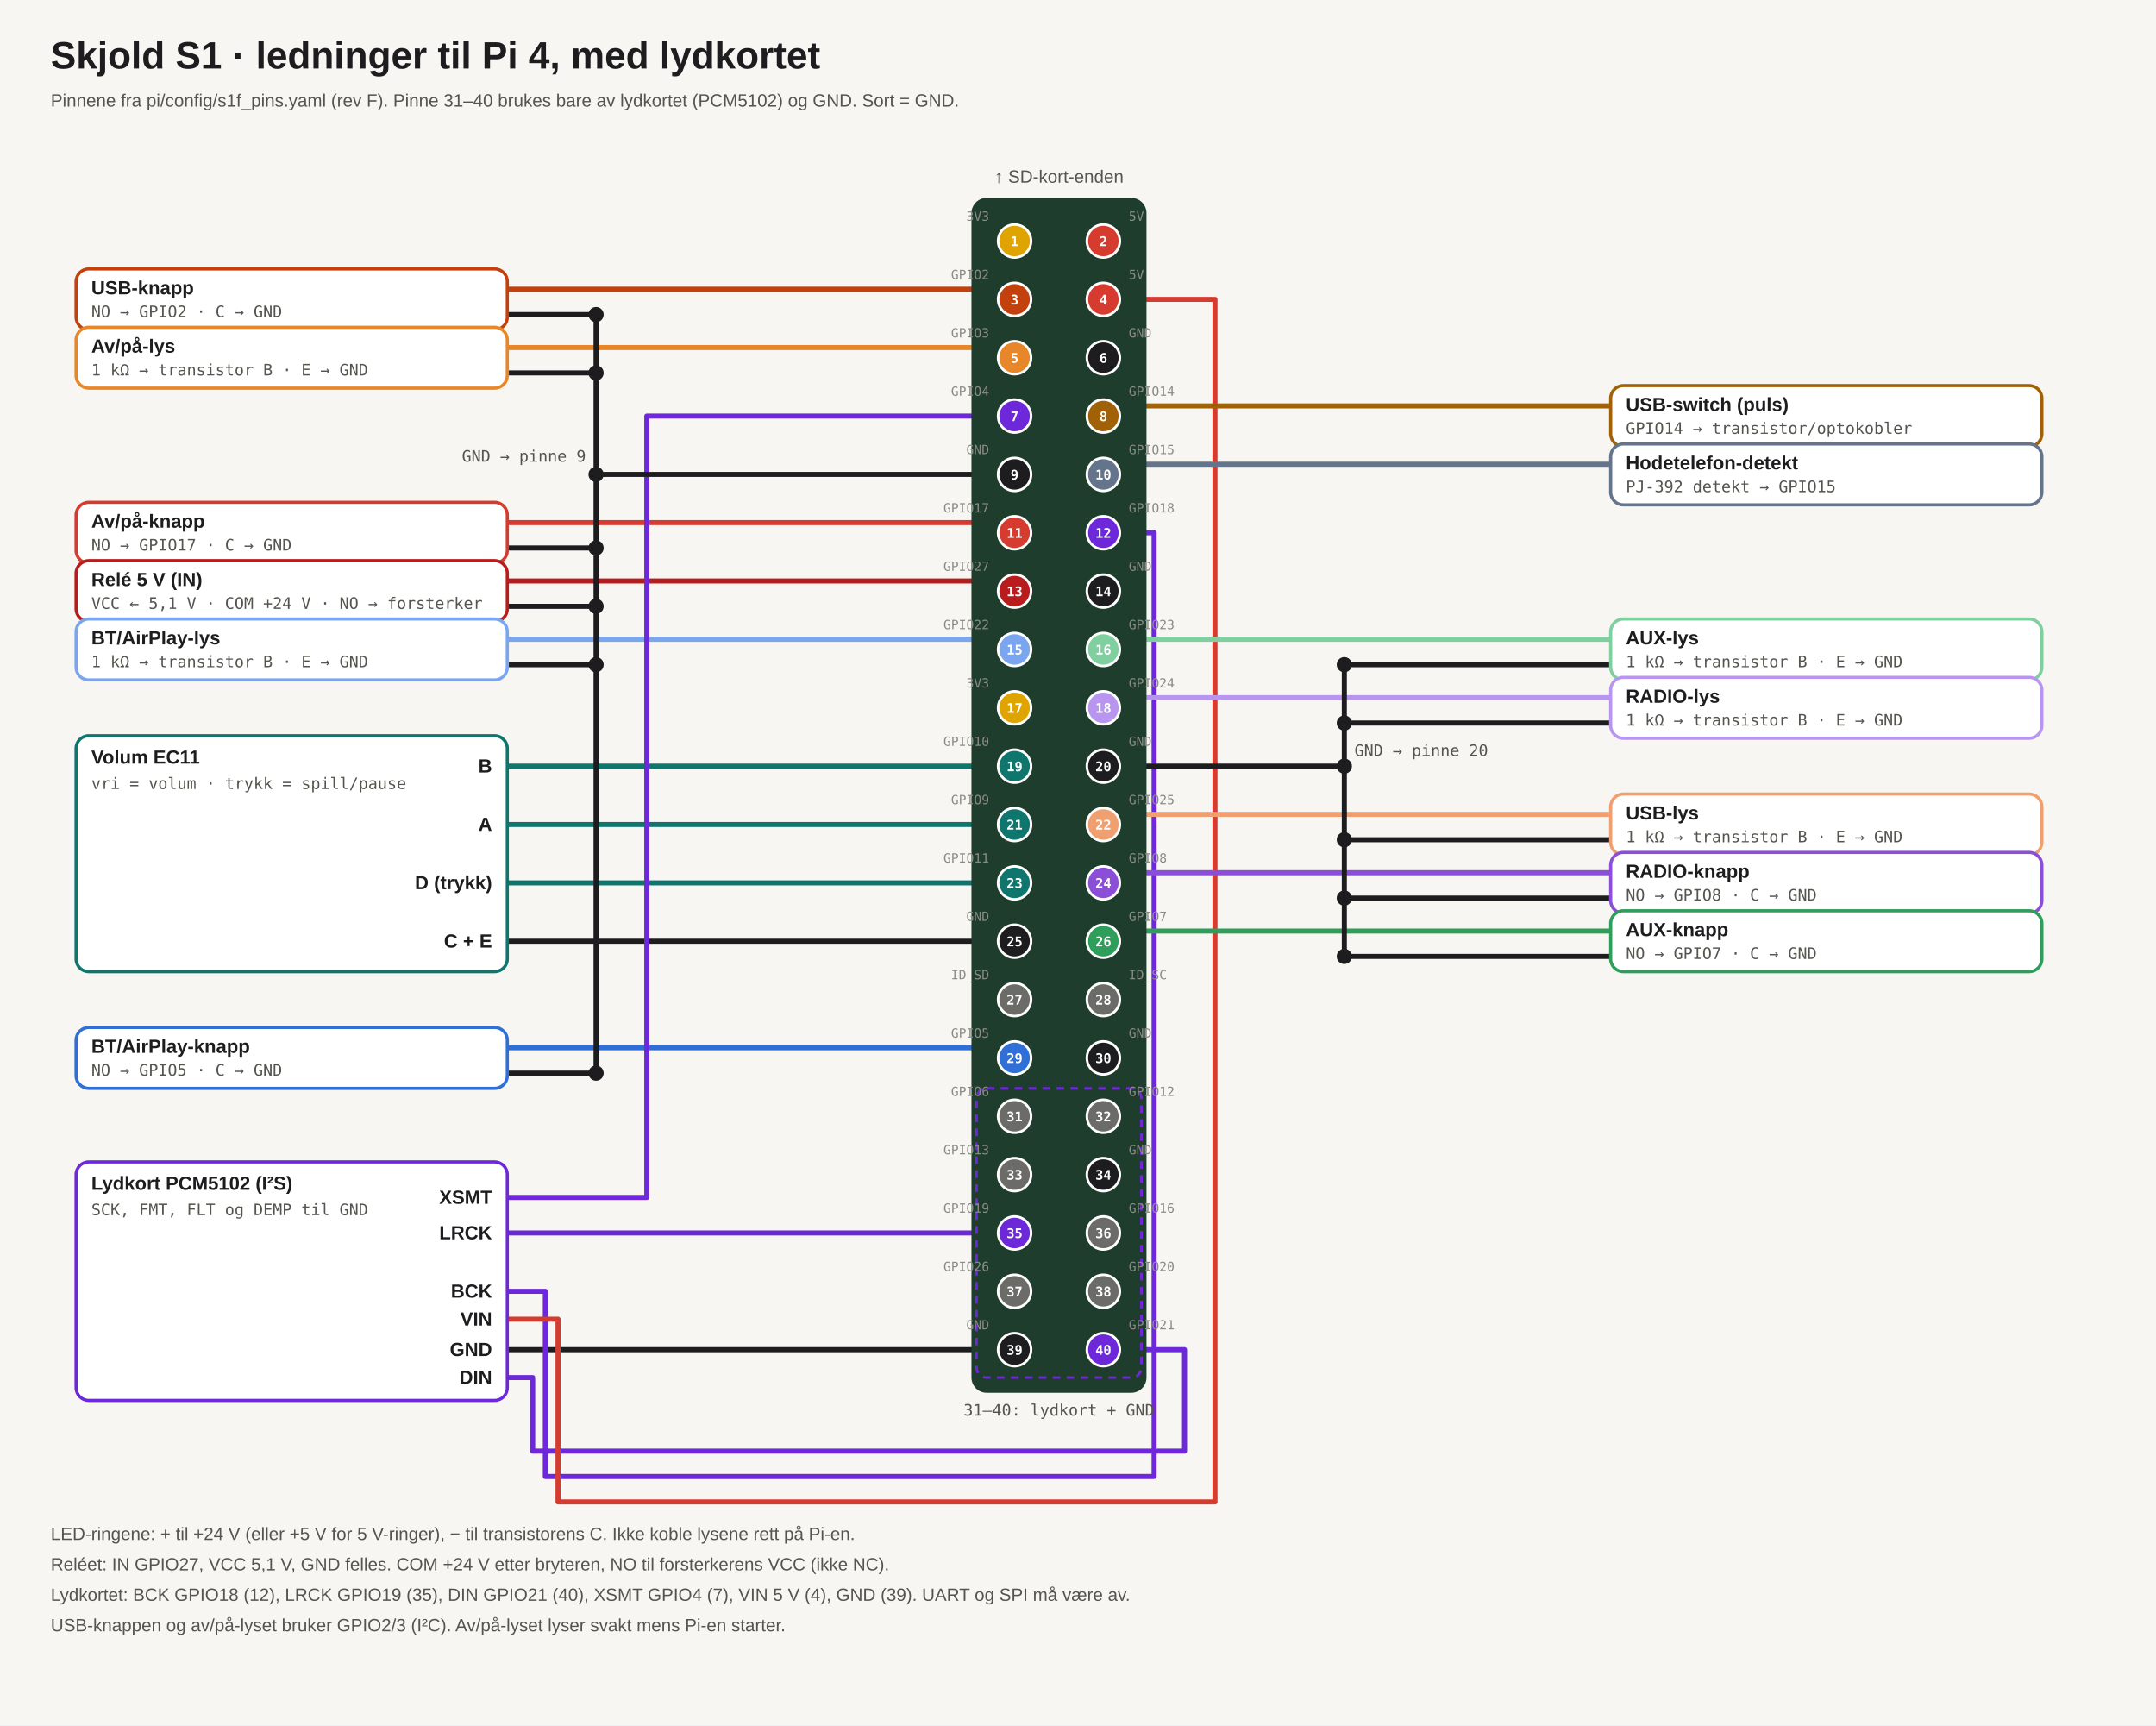
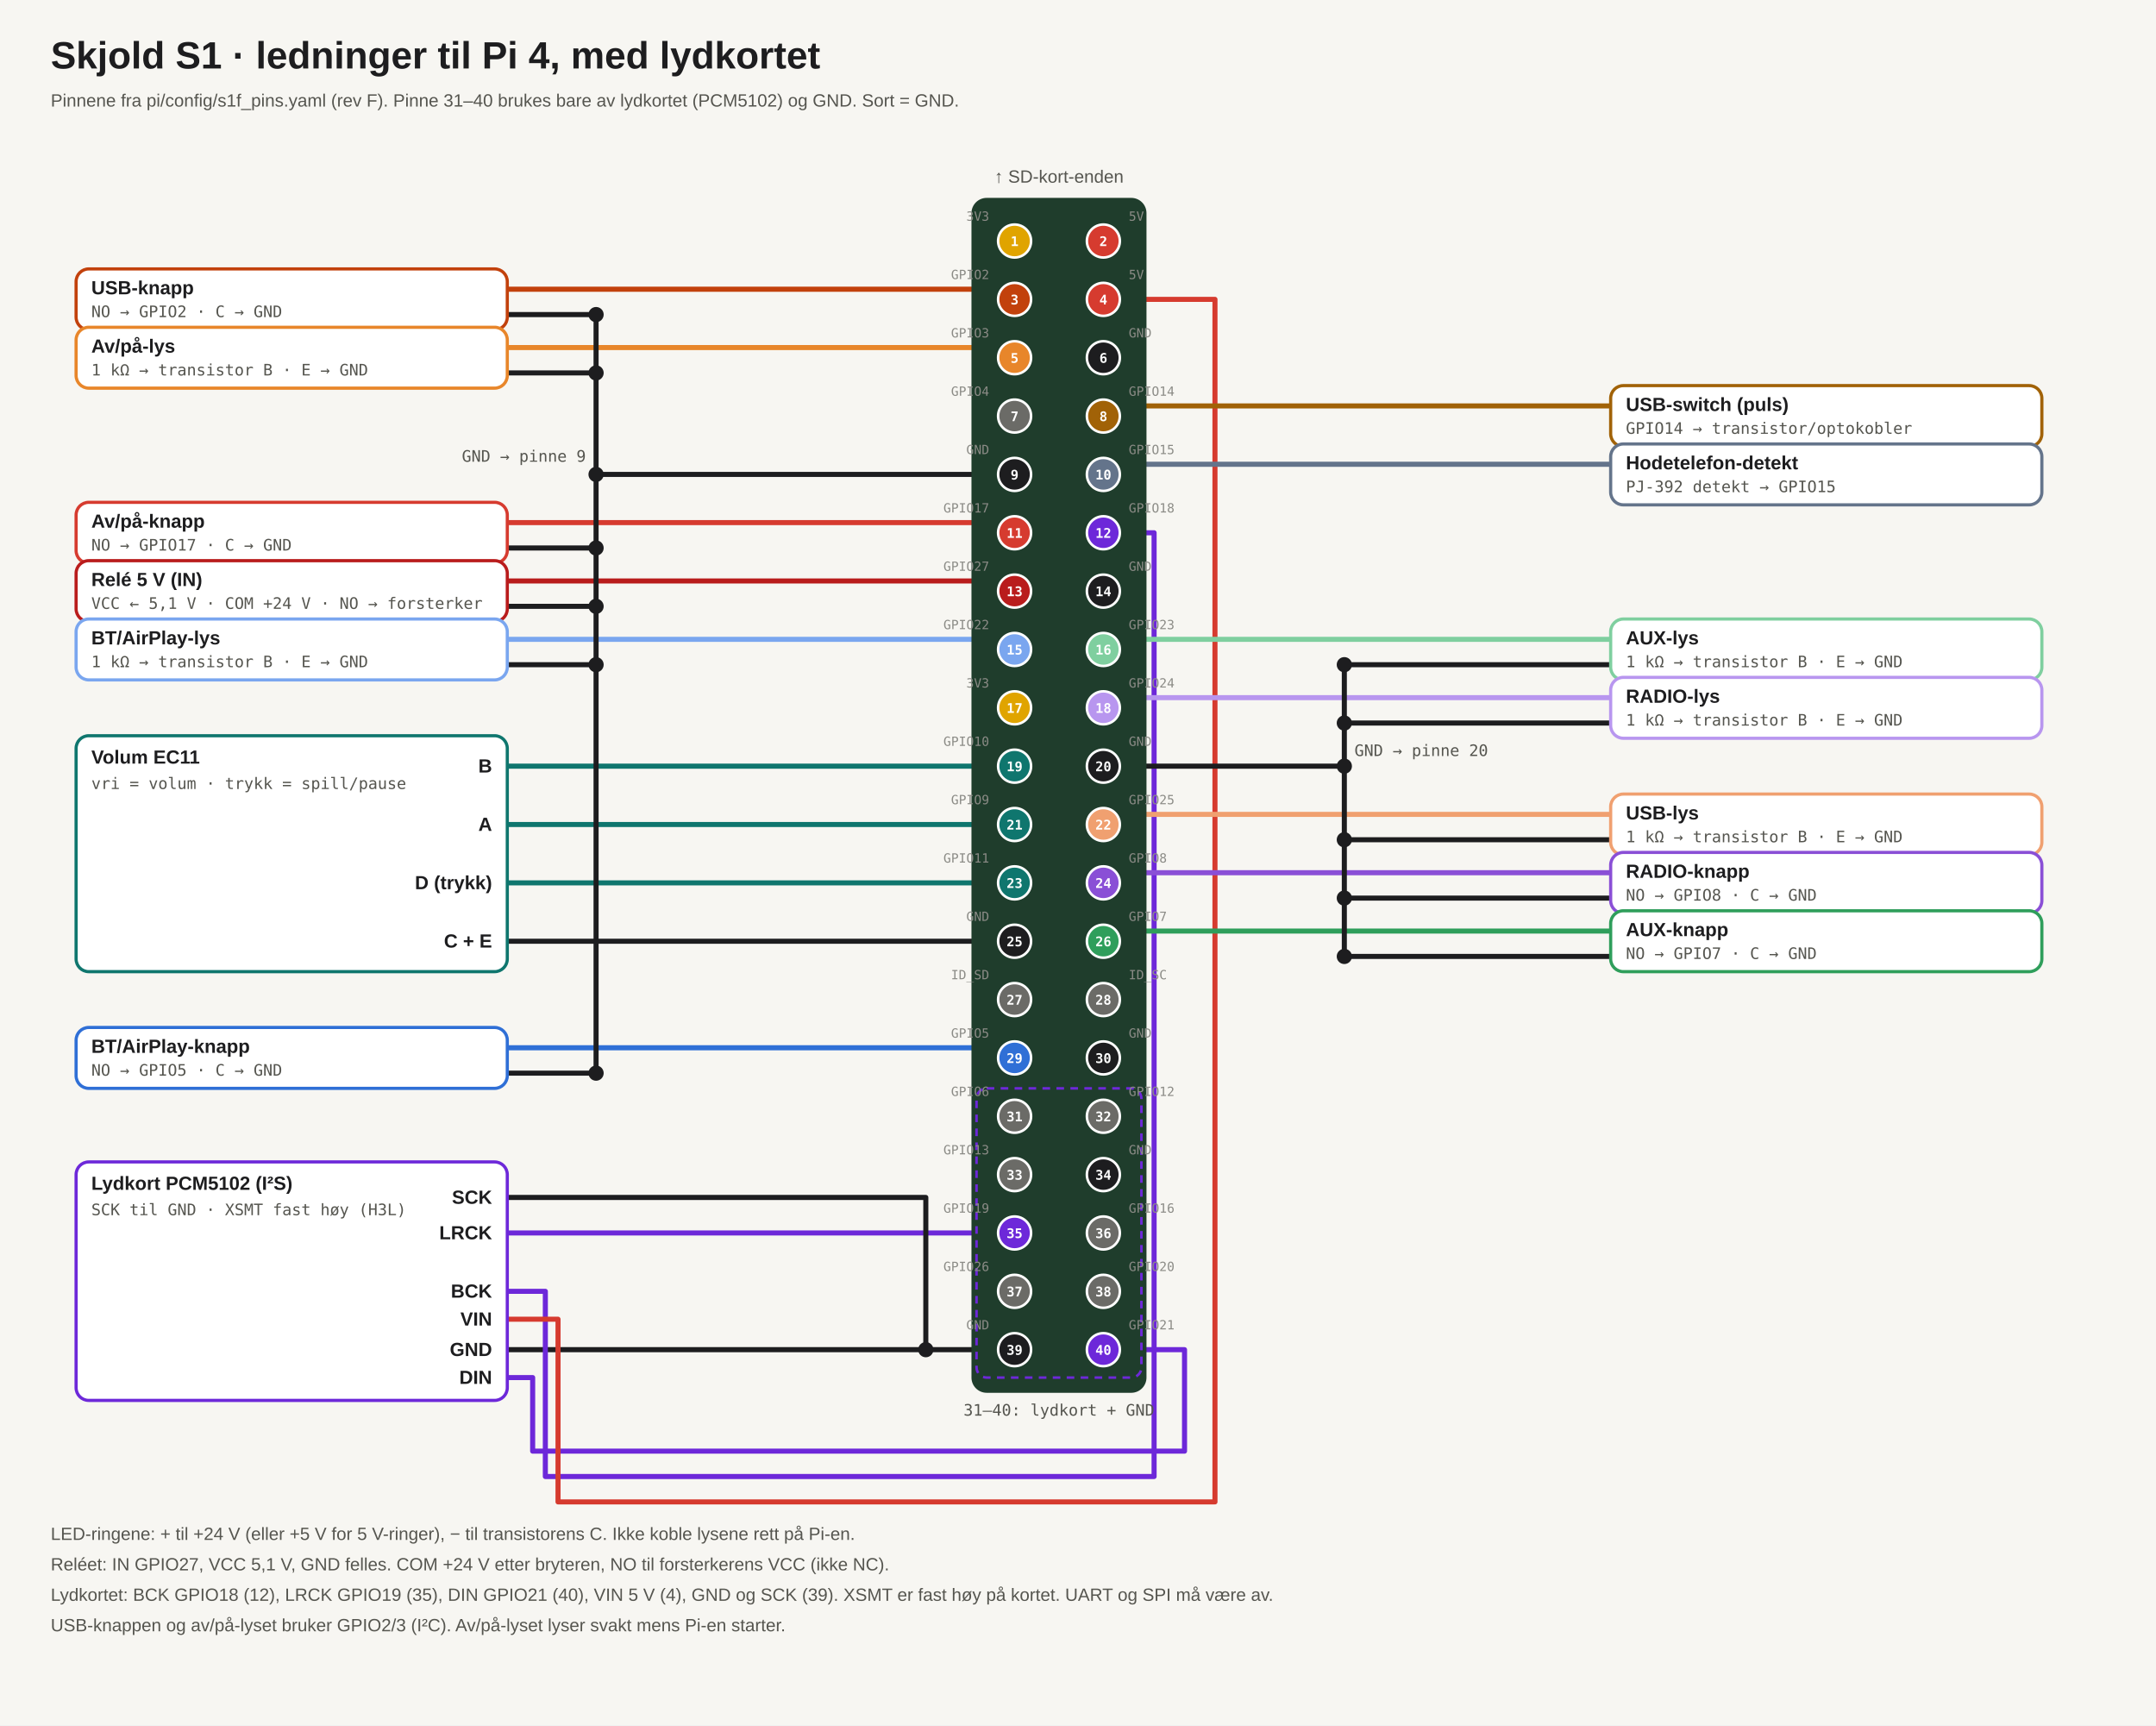
<svg xmlns="http://www.w3.org/2000/svg" viewBox="0 0 1700 1360" width="1700" height="1360" font-family="Sora, 'IBM Plex Sans', Arial, sans-serif">
  <defs>
    <style>.t{font-size:15px;font-weight:600;fill:#1d1d1f}.s{font-size:14px;fill:#55554f}.m{font-family:'IBM Plex Mono',monospace;font-size:12.5px;fill:#55554f}.w{fill:none;stroke-width:4;stroke-linecap:round;stroke-linejoin:round}</style>
  </defs>
  <rect width="1700" height="1360" fill="#f7f6f2" />
  <text x="40" y="54" font-size="30" font-weight="600" fill="#1d1d1f">Skjold S1 · ledninger til Pi 4, med lydkortet</text>
  <text x="40" y="84" class="s">Pinnene fra pi/config/s1f_pins.yaml (rev F). Pinne 31–40 brukes bare av lydkortet (PCM5102) og GND. Sort = GND.</text>
  <path class="w" stroke="#c2410c" d="M400 228 H786" />
  <path class="w" stroke="#1d1d1f" d="M400 248 H470" />
  <path class="w" stroke="#e8862a" d="M400 274 H786" />
  <path class="w" stroke="#1d1d1f" d="M400 294 H470" />
  <path class="w" stroke="#d63b2f" d="M400 412 H786" />
  <path class="w" stroke="#1d1d1f" d="M400 432 H470" />
  <path class="w" stroke="#b91c1c" d="M400 458 H786" />
  <path class="w" stroke="#1d1d1f" d="M400 478 H470" />
  <path class="w" stroke="#7aa6ef" d="M400 504 H786" />
  <path class="w" stroke="#1d1d1f" d="M400 524 H470" />
  <path class="w" stroke="#0f766e" d="M400 604 H786" />
  <path class="w" stroke="#0f766e" d="M400 650 H786" />
  <path class="w" stroke="#0f766e" d="M400 696 H786" />
  <path class="w" stroke="#1d1d1f" d="M400 742 H786" />
  <path class="w" stroke="#2f6fd6" d="M400 826 H786" />
  <path class="w" stroke="#1d1d1f" d="M400 846 H470" />
  <path class="w" stroke="#6d28d9" d="M400 972 H786" />
  <path class="w" stroke="#1d1d1f" d="M400 1064 H786" />
-   <path class="w" stroke="#6d28d9" d="M400 944 H510 V328 H786" />
+   <path class="w" stroke="#1d1d1f" d="M400 944 H730 V1064" />
  <path class="w" stroke="#6d28d9" d="M400 1018 H430 V1164 H910 V420 H884" />
  <path class="w" stroke="#6d28d9" d="M400 1086 H420 V1144 H934 V1064 H884" />
  <path class="w" stroke="#d63b2f" d="M400 1040 H440 V1184 H958 V236 H884" />
  <path class="w" stroke="#1d1d1f" d="M470 248 V846" />
  <path class="w" stroke="#1d1d1f" d="M470 374 H786" />
  <path class="w" stroke="#a16207" d="M1270 320 H884" />
  <path class="w" stroke="#64748b" d="M1270 366 H884" />
  <path class="w" stroke="#7fcf9f" d="M1270 504 H884" />
  <path class="w" stroke="#1d1d1f" d="M1270 524 H1060" />
  <path class="w" stroke="#b896ef" d="M1270 550 H884" />
  <path class="w" stroke="#1d1d1f" d="M1270 570 H1060" />
  <path class="w" stroke="#f0a070" d="M1270 642 H884" />
  <path class="w" stroke="#1d1d1f" d="M1270 662 H1060" />
  <path class="w" stroke="#8a4fd6" d="M1270 688 H884" />
  <path class="w" stroke="#1d1d1f" d="M1270 708 H1060" />
  <path class="w" stroke="#2f9e5b" d="M1270 734 H884" />
  <path class="w" stroke="#1d1d1f" d="M1270 754 H1060" />
  <path class="w" stroke="#1d1d1f" d="M1060 524 V754" />
  <path class="w" stroke="#1d1d1f" d="M1060 604 H884" />
  <circle cx="470" cy="248" r="6" fill="#1d1d1f" />
  <circle cx="470" cy="294" r="6" fill="#1d1d1f" />
  <circle cx="470" cy="432" r="6" fill="#1d1d1f" />
  <circle cx="470" cy="478" r="6" fill="#1d1d1f" />
  <circle cx="470" cy="524" r="6" fill="#1d1d1f" />
  <circle cx="470" cy="846" r="6" fill="#1d1d1f" />
+   <circle cx="730" cy="1064" r="6" fill="#1d1d1f" />
  <circle cx="470" cy="374" r="6" fill="#1d1d1f" />
  <circle cx="1060" cy="524" r="6" fill="#1d1d1f" />
  <circle cx="1060" cy="570" r="6" fill="#1d1d1f" />
  <circle cx="1060" cy="662" r="6" fill="#1d1d1f" />
  <circle cx="1060" cy="708" r="6" fill="#1d1d1f" />
  <circle cx="1060" cy="754" r="6" fill="#1d1d1f" />
  <circle cx="1060" cy="604" r="6" fill="#1d1d1f" />
  <rect x="766" y="156" width="138" height="942" rx="12" fill="#1f3d2c" />
  <text x="835" y="144" text-anchor="middle" class="s">↑ SD-kort-enden</text>
  <rect x="770" y="858" width="130" height="228" rx="8" fill="none" stroke="#6d28d9" stroke-width="2" stroke-dasharray="6 5" />
  <text x="835" y="1116" text-anchor="middle" class="m" fill="#6d28d9">31–40: lydkort + GND</text>
  <circle cx="800" cy="190" r="13" fill="#e0a400" stroke="#fff" stroke-width="2" />
  <text x="800" y="194" text-anchor="middle" font-family="IBM Plex Mono,monospace" font-size="10.5" font-weight="700" fill="#fff">1</text>
  <text x="780" y="174" text-anchor="end" font-family="IBM Plex Mono,monospace" font-size="10" fill="#8b8b86">3V3</text>
  <circle cx="870" cy="190" r="13" fill="#d63b2f" stroke="#fff" stroke-width="2" />
  <text x="870" y="194" text-anchor="middle" font-family="IBM Plex Mono,monospace" font-size="10.5" font-weight="700" fill="#fff">2</text>
  <text x="890" y="174" font-family="IBM Plex Mono,monospace" font-size="10" fill="#8b8b86">5V</text>
  <circle cx="800" cy="236" r="13" fill="#c2410c" stroke="#fff" stroke-width="2" />
  <text x="800" y="240" text-anchor="middle" font-family="IBM Plex Mono,monospace" font-size="10.5" font-weight="700" fill="#fff">3</text>
  <text x="780" y="220" text-anchor="end" font-family="IBM Plex Mono,monospace" font-size="10" fill="#8b8b86">GPIO2</text>
  <circle cx="870" cy="236" r="13" fill="#d63b2f" stroke="#fff" stroke-width="2" />
  <text x="870" y="240" text-anchor="middle" font-family="IBM Plex Mono,monospace" font-size="10.5" font-weight="700" fill="#fff">4</text>
  <text x="890" y="220" font-family="IBM Plex Mono,monospace" font-size="10" fill="#8b8b86">5V</text>
  <circle cx="800" cy="282" r="13" fill="#e8862a" stroke="#fff" stroke-width="2" />
  <text x="800" y="286" text-anchor="middle" font-family="IBM Plex Mono,monospace" font-size="10.5" font-weight="700" fill="#fff">5</text>
  <text x="780" y="266" text-anchor="end" font-family="IBM Plex Mono,monospace" font-size="10" fill="#8b8b86">GPIO3</text>
  <circle cx="870" cy="282" r="13" fill="#1d1d1f" stroke="#fff" stroke-width="2" />
  <text x="870" y="286" text-anchor="middle" font-family="IBM Plex Mono,monospace" font-size="10.5" font-weight="700" fill="#fff">6</text>
  <text x="890" y="266" font-family="IBM Plex Mono,monospace" font-size="10" fill="#8b8b86">GND</text>
-   <circle cx="800" cy="328" r="13" fill="#6d28d9" stroke="#fff" stroke-width="2" />
+   <circle cx="800" cy="328" r="13" fill="#6b6b67" stroke="#fff" stroke-width="2" />
  <text x="800" y="332" text-anchor="middle" font-family="IBM Plex Mono,monospace" font-size="10.5" font-weight="700" fill="#fff">7</text>
  <text x="780" y="312" text-anchor="end" font-family="IBM Plex Mono,monospace" font-size="10" fill="#8b8b86">GPIO4</text>
  <circle cx="870" cy="328" r="13" fill="#a16207" stroke="#fff" stroke-width="2" />
  <text x="870" y="332" text-anchor="middle" font-family="IBM Plex Mono,monospace" font-size="10.5" font-weight="700" fill="#fff">8</text>
  <text x="890" y="312" font-family="IBM Plex Mono,monospace" font-size="10" fill="#8b8b86">GPIO14</text>
  <circle cx="800" cy="374" r="13" fill="#1d1d1f" stroke="#fff" stroke-width="2" />
  <text x="800" y="378" text-anchor="middle" font-family="IBM Plex Mono,monospace" font-size="10.5" font-weight="700" fill="#fff">9</text>
  <text x="780" y="358" text-anchor="end" font-family="IBM Plex Mono,monospace" font-size="10" fill="#8b8b86">GND</text>
  <circle cx="870" cy="374" r="13" fill="#64748b" stroke="#fff" stroke-width="2" />
  <text x="870" y="378" text-anchor="middle" font-family="IBM Plex Mono,monospace" font-size="10.5" font-weight="700" fill="#fff">10</text>
  <text x="890" y="358" font-family="IBM Plex Mono,monospace" font-size="10" fill="#8b8b86">GPIO15</text>
  <circle cx="800" cy="420" r="13" fill="#d63b2f" stroke="#fff" stroke-width="2" />
  <text x="800" y="424" text-anchor="middle" font-family="IBM Plex Mono,monospace" font-size="10.5" font-weight="700" fill="#fff">11</text>
  <text x="780" y="404" text-anchor="end" font-family="IBM Plex Mono,monospace" font-size="10" fill="#8b8b86">GPIO17</text>
  <circle cx="870" cy="420" r="13" fill="#6d28d9" stroke="#fff" stroke-width="2" />
  <text x="870" y="424" text-anchor="middle" font-family="IBM Plex Mono,monospace" font-size="10.5" font-weight="700" fill="#fff">12</text>
  <text x="890" y="404" font-family="IBM Plex Mono,monospace" font-size="10" fill="#8b8b86">GPIO18</text>
  <circle cx="800" cy="466" r="13" fill="#b91c1c" stroke="#fff" stroke-width="2" />
  <text x="800" y="470" text-anchor="middle" font-family="IBM Plex Mono,monospace" font-size="10.5" font-weight="700" fill="#fff">13</text>
  <text x="780" y="450" text-anchor="end" font-family="IBM Plex Mono,monospace" font-size="10" fill="#8b8b86">GPIO27</text>
  <circle cx="870" cy="466" r="13" fill="#1d1d1f" stroke="#fff" stroke-width="2" />
  <text x="870" y="470" text-anchor="middle" font-family="IBM Plex Mono,monospace" font-size="10.5" font-weight="700" fill="#fff">14</text>
  <text x="890" y="450" font-family="IBM Plex Mono,monospace" font-size="10" fill="#8b8b86">GND</text>
  <circle cx="800" cy="512" r="13" fill="#7aa6ef" stroke="#fff" stroke-width="2" />
  <text x="800" y="516" text-anchor="middle" font-family="IBM Plex Mono,monospace" font-size="10.5" font-weight="700" fill="#fff">15</text>
  <text x="780" y="496" text-anchor="end" font-family="IBM Plex Mono,monospace" font-size="10" fill="#8b8b86">GPIO22</text>
  <circle cx="870" cy="512" r="13" fill="#7fcf9f" stroke="#fff" stroke-width="2" />
  <text x="870" y="516" text-anchor="middle" font-family="IBM Plex Mono,monospace" font-size="10.5" font-weight="700" fill="#fff">16</text>
  <text x="890" y="496" font-family="IBM Plex Mono,monospace" font-size="10" fill="#8b8b86">GPIO23</text>
  <circle cx="800" cy="558" r="13" fill="#e0a400" stroke="#fff" stroke-width="2" />
  <text x="800" y="562" text-anchor="middle" font-family="IBM Plex Mono,monospace" font-size="10.5" font-weight="700" fill="#fff">17</text>
  <text x="780" y="542" text-anchor="end" font-family="IBM Plex Mono,monospace" font-size="10" fill="#8b8b86">3V3</text>
  <circle cx="870" cy="558" r="13" fill="#b896ef" stroke="#fff" stroke-width="2" />
  <text x="870" y="562" text-anchor="middle" font-family="IBM Plex Mono,monospace" font-size="10.5" font-weight="700" fill="#fff">18</text>
  <text x="890" y="542" font-family="IBM Plex Mono,monospace" font-size="10" fill="#8b8b86">GPIO24</text>
  <circle cx="800" cy="604" r="13" fill="#0f766e" stroke="#fff" stroke-width="2" />
  <text x="800" y="608" text-anchor="middle" font-family="IBM Plex Mono,monospace" font-size="10.5" font-weight="700" fill="#fff">19</text>
  <text x="780" y="588" text-anchor="end" font-family="IBM Plex Mono,monospace" font-size="10" fill="#8b8b86">GPIO10</text>
  <circle cx="870" cy="604" r="13" fill="#1d1d1f" stroke="#fff" stroke-width="2" />
  <text x="870" y="608" text-anchor="middle" font-family="IBM Plex Mono,monospace" font-size="10.5" font-weight="700" fill="#fff">20</text>
  <text x="890" y="588" font-family="IBM Plex Mono,monospace" font-size="10" fill="#8b8b86">GND</text>
  <circle cx="800" cy="650" r="13" fill="#0f766e" stroke="#fff" stroke-width="2" />
  <text x="800" y="654" text-anchor="middle" font-family="IBM Plex Mono,monospace" font-size="10.5" font-weight="700" fill="#fff">21</text>
  <text x="780" y="634" text-anchor="end" font-family="IBM Plex Mono,monospace" font-size="10" fill="#8b8b86">GPIO9</text>
  <circle cx="870" cy="650" r="13" fill="#f0a070" stroke="#fff" stroke-width="2" />
  <text x="870" y="654" text-anchor="middle" font-family="IBM Plex Mono,monospace" font-size="10.5" font-weight="700" fill="#fff">22</text>
  <text x="890" y="634" font-family="IBM Plex Mono,monospace" font-size="10" fill="#8b8b86">GPIO25</text>
  <circle cx="800" cy="696" r="13" fill="#0f766e" stroke="#fff" stroke-width="2" />
  <text x="800" y="700" text-anchor="middle" font-family="IBM Plex Mono,monospace" font-size="10.5" font-weight="700" fill="#fff">23</text>
  <text x="780" y="680" text-anchor="end" font-family="IBM Plex Mono,monospace" font-size="10" fill="#8b8b86">GPIO11</text>
  <circle cx="870" cy="696" r="13" fill="#8a4fd6" stroke="#fff" stroke-width="2" />
  <text x="870" y="700" text-anchor="middle" font-family="IBM Plex Mono,monospace" font-size="10.5" font-weight="700" fill="#fff">24</text>
  <text x="890" y="680" font-family="IBM Plex Mono,monospace" font-size="10" fill="#8b8b86">GPIO8</text>
  <circle cx="800" cy="742" r="13" fill="#1d1d1f" stroke="#fff" stroke-width="2" />
  <text x="800" y="746" text-anchor="middle" font-family="IBM Plex Mono,monospace" font-size="10.5" font-weight="700" fill="#fff">25</text>
  <text x="780" y="726" text-anchor="end" font-family="IBM Plex Mono,monospace" font-size="10" fill="#8b8b86">GND</text>
  <circle cx="870" cy="742" r="13" fill="#2f9e5b" stroke="#fff" stroke-width="2" />
  <text x="870" y="746" text-anchor="middle" font-family="IBM Plex Mono,monospace" font-size="10.5" font-weight="700" fill="#fff">26</text>
  <text x="890" y="726" font-family="IBM Plex Mono,monospace" font-size="10" fill="#8b8b86">GPIO7</text>
  <circle cx="800" cy="788" r="13" fill="#6b6b67" stroke="#fff" stroke-width="2" />
  <text x="800" y="792" text-anchor="middle" font-family="IBM Plex Mono,monospace" font-size="10.5" font-weight="700" fill="#fff">27</text>
  <text x="780" y="772" text-anchor="end" font-family="IBM Plex Mono,monospace" font-size="10" fill="#8b8b86">ID_SD</text>
  <circle cx="870" cy="788" r="13" fill="#6b6b67" stroke="#fff" stroke-width="2" />
  <text x="870" y="792" text-anchor="middle" font-family="IBM Plex Mono,monospace" font-size="10.5" font-weight="700" fill="#fff">28</text>
  <text x="890" y="772" font-family="IBM Plex Mono,monospace" font-size="10" fill="#8b8b86">ID_SC</text>
  <circle cx="800" cy="834" r="13" fill="#2f6fd6" stroke="#fff" stroke-width="2" />
  <text x="800" y="838" text-anchor="middle" font-family="IBM Plex Mono,monospace" font-size="10.5" font-weight="700" fill="#fff">29</text>
  <text x="780" y="818" text-anchor="end" font-family="IBM Plex Mono,monospace" font-size="10" fill="#8b8b86">GPIO5</text>
  <circle cx="870" cy="834" r="13" fill="#1d1d1f" stroke="#fff" stroke-width="2" />
  <text x="870" y="838" text-anchor="middle" font-family="IBM Plex Mono,monospace" font-size="10.5" font-weight="700" fill="#fff">30</text>
  <text x="890" y="818" font-family="IBM Plex Mono,monospace" font-size="10" fill="#8b8b86">GND</text>
  <circle cx="800" cy="880" r="13" fill="#6b6b67" stroke="#fff" stroke-width="2" />
  <text x="800" y="884" text-anchor="middle" font-family="IBM Plex Mono,monospace" font-size="10.5" font-weight="700" fill="#fff">31</text>
  <text x="780" y="864" text-anchor="end" font-family="IBM Plex Mono,monospace" font-size="10" fill="#8b8b86">GPIO6</text>
  <circle cx="870" cy="880" r="13" fill="#6b6b67" stroke="#fff" stroke-width="2" />
  <text x="870" y="884" text-anchor="middle" font-family="IBM Plex Mono,monospace" font-size="10.5" font-weight="700" fill="#fff">32</text>
  <text x="890" y="864" font-family="IBM Plex Mono,monospace" font-size="10" fill="#8b8b86">GPIO12</text>
  <circle cx="800" cy="926" r="13" fill="#6b6b67" stroke="#fff" stroke-width="2" />
  <text x="800" y="930" text-anchor="middle" font-family="IBM Plex Mono,monospace" font-size="10.5" font-weight="700" fill="#fff">33</text>
  <text x="780" y="910" text-anchor="end" font-family="IBM Plex Mono,monospace" font-size="10" fill="#8b8b86">GPIO13</text>
  <circle cx="870" cy="926" r="13" fill="#1d1d1f" stroke="#fff" stroke-width="2" />
  <text x="870" y="930" text-anchor="middle" font-family="IBM Plex Mono,monospace" font-size="10.5" font-weight="700" fill="#fff">34</text>
  <text x="890" y="910" font-family="IBM Plex Mono,monospace" font-size="10" fill="#8b8b86">GND</text>
  <circle cx="800" cy="972" r="13" fill="#6d28d9" stroke="#fff" stroke-width="2" />
  <text x="800" y="976" text-anchor="middle" font-family="IBM Plex Mono,monospace" font-size="10.5" font-weight="700" fill="#fff">35</text>
  <text x="780" y="956" text-anchor="end" font-family="IBM Plex Mono,monospace" font-size="10" fill="#8b8b86">GPIO19</text>
  <circle cx="870" cy="972" r="13" fill="#6b6b67" stroke="#fff" stroke-width="2" />
  <text x="870" y="976" text-anchor="middle" font-family="IBM Plex Mono,monospace" font-size="10.5" font-weight="700" fill="#fff">36</text>
  <text x="890" y="956" font-family="IBM Plex Mono,monospace" font-size="10" fill="#8b8b86">GPIO16</text>
  <circle cx="800" cy="1018" r="13" fill="#6b6b67" stroke="#fff" stroke-width="2" />
  <text x="800" y="1022" text-anchor="middle" font-family="IBM Plex Mono,monospace" font-size="10.5" font-weight="700" fill="#fff">37</text>
  <text x="780" y="1002" text-anchor="end" font-family="IBM Plex Mono,monospace" font-size="10" fill="#8b8b86">GPIO26</text>
  <circle cx="870" cy="1018" r="13" fill="#6b6b67" stroke="#fff" stroke-width="2" />
  <text x="870" y="1022" text-anchor="middle" font-family="IBM Plex Mono,monospace" font-size="10.5" font-weight="700" fill="#fff">38</text>
  <text x="890" y="1002" font-family="IBM Plex Mono,monospace" font-size="10" fill="#8b8b86">GPIO20</text>
  <circle cx="800" cy="1064" r="13" fill="#1d1d1f" stroke="#fff" stroke-width="2" />
  <text x="800" y="1068" text-anchor="middle" font-family="IBM Plex Mono,monospace" font-size="10.5" font-weight="700" fill="#fff">39</text>
  <text x="780" y="1048" text-anchor="end" font-family="IBM Plex Mono,monospace" font-size="10" fill="#8b8b86">GND</text>
  <circle cx="870" cy="1064" r="13" fill="#6d28d9" stroke="#fff" stroke-width="2" />
  <text x="870" y="1068" text-anchor="middle" font-family="IBM Plex Mono,monospace" font-size="10.5" font-weight="700" fill="#fff">40</text>
  <text x="890" y="1048" font-family="IBM Plex Mono,monospace" font-size="10" fill="#8b8b86">GPIO21</text>
  <rect x="60" y="212" width="340" height="48" rx="10" fill="#fff" stroke="#c2410c" stroke-width="2.5" />
  <text x="72" y="232" class="t">USB-knapp</text>
  <text x="72" y="250" class="m">NO → GPIO2 · C → GND</text>
  <rect x="60" y="258" width="340" height="48" rx="10" fill="#fff" stroke="#e8862a" stroke-width="2.5" />
  <text x="72" y="278" class="t">Av/på-lys</text>
  <text x="72" y="296" class="m">1 kΩ → transistor B · E → GND</text>
  <rect x="60" y="396" width="340" height="48" rx="10" fill="#fff" stroke="#d63b2f" stroke-width="2.5" />
  <text x="72" y="416" class="t">Av/på-knapp</text>
  <text x="72" y="434" class="m">NO → GPIO17 · C → GND</text>
  <rect x="60" y="442" width="340" height="48" rx="10" fill="#fff" stroke="#b91c1c" stroke-width="2.5" />
  <text x="72" y="462" class="t">Relé 5 V (IN)</text>
  <text x="72" y="480" class="m">VCC ← 5,1 V · COM +24 V · NO → forsterker</text>
  <rect x="60" y="488" width="340" height="48" rx="10" fill="#fff" stroke="#7aa6ef" stroke-width="2.5" />
  <text x="72" y="508" class="t">BT/AirPlay-lys</text>
  <text x="72" y="526" class="m">1 kΩ → transistor B · E → GND</text>
  <rect x="60" y="580" width="340" height="186" rx="10" fill="#fff" stroke="#0f766e" stroke-width="2.5" />
  <text x="72" y="602" class="t">Volum EC11</text>
  <text x="72" y="622" class="m">vri = volum · trykk = spill/pause</text>
  <text x="388" y="609" text-anchor="end" class="t" fill="#0f766e">B</text>
  <text x="388" y="655" text-anchor="end" class="t" fill="#0f766e">A</text>
  <text x="388" y="701" text-anchor="end" class="t" fill="#0f766e">D (trykk)</text>
  <text x="388" y="747" text-anchor="end" class="t" fill="#1d1d1f">C + E</text>
  <rect x="60" y="810" width="340" height="48" rx="10" fill="#fff" stroke="#2f6fd6" stroke-width="2.5" />
  <text x="72" y="830" class="t">BT/AirPlay-knapp</text>
  <text x="72" y="848" class="m">NO → GPIO5 · C → GND</text>
  <rect x="60" y="916" width="340" height="188" rx="10" fill="#fff" stroke="#6d28d9" stroke-width="2.5" />
  <text x="72" y="938" class="t">Lydkort PCM5102 (I²S)</text>
-   <text x="72" y="958" class="m">SCK, FMT, FLT og DEMP til GND</text>
+   <text x="72" y="958" class="m">SCK til GND · XSMT fast høy (H3L)</text>
  <text x="388" y="977" text-anchor="end" class="t" fill="#6d28d9">LRCK</text>
  <text x="388" y="1069" text-anchor="end" class="t" fill="#1d1d1f">GND</text>
-   <text x="388" y="949" text-anchor="end" class="t" fill="#6d28d9">XSMT</text>
+   <text x="388" y="949" text-anchor="end" class="t" fill="#6d28d9">SCK</text>
  <text x="388" y="1023" text-anchor="end" class="t" fill="#6d28d9">BCK</text>
  <text x="388" y="1091" text-anchor="end" class="t" fill="#6d28d9">DIN</text>
  <text x="388" y="1045" text-anchor="end" class="t" fill="#6d28d9">VIN</text>
  <text x="462" y="364" text-anchor="end" class="m">GND → pinne 9</text>
  <rect x="1270" y="304" width="340" height="48" rx="10" fill="#fff" stroke="#a16207" stroke-width="2.5" />
  <text x="1282" y="324" class="t">USB-switch (puls)</text>
  <text x="1282" y="342" class="m">GPIO14 → transistor/optokobler</text>
  <rect x="1270" y="350" width="340" height="48" rx="10" fill="#fff" stroke="#64748b" stroke-width="2.5" />
  <text x="1282" y="370" class="t">Hodetelefon-detekt</text>
  <text x="1282" y="388" class="m">PJ-392 detekt → GPIO15</text>
  <rect x="1270" y="488" width="340" height="48" rx="10" fill="#fff" stroke="#7fcf9f" stroke-width="2.5" />
  <text x="1282" y="508" class="t">AUX-lys</text>
  <text x="1282" y="526" class="m">1 kΩ → transistor B · E → GND</text>
  <rect x="1270" y="534" width="340" height="48" rx="10" fill="#fff" stroke="#b896ef" stroke-width="2.5" />
  <text x="1282" y="554" class="t">RADIO-lys</text>
  <text x="1282" y="572" class="m">1 kΩ → transistor B · E → GND</text>
  <rect x="1270" y="626" width="340" height="48" rx="10" fill="#fff" stroke="#f0a070" stroke-width="2.5" />
  <text x="1282" y="646" class="t">USB-lys</text>
  <text x="1282" y="664" class="m">1 kΩ → transistor B · E → GND</text>
  <rect x="1270" y="672" width="340" height="48" rx="10" fill="#fff" stroke="#8a4fd6" stroke-width="2.5" />
  <text x="1282" y="692" class="t">RADIO-knapp</text>
  <text x="1282" y="710" class="m">NO → GPIO8 · C → GND</text>
  <rect x="1270" y="718" width="340" height="48" rx="10" fill="#fff" stroke="#2f9e5b" stroke-width="2.5" />
  <text x="1282" y="738" class="t">AUX-knapp</text>
  <text x="1282" y="756" class="m">NO → GPIO7 · C → GND</text>
  <text x="1068" y="596" class="m">GND → pinne 20</text>
  <text x="40" y="1214" class="s">LED-ringene: + til +24 V (eller +5 V for 5 V-ringer), − til transistorens C. Ikke koble lysene rett på Pi-en.</text>
  <text x="40" y="1238" class="s">Reléet: IN GPIO27, VCC 5,1 V, GND felles. COM +24 V etter bryteren, NO til forsterkerens VCC (ikke NC).</text>
-   <text x="40" y="1262" class="s">Lydkortet: BCK GPIO18 (12), LRCK GPIO19 (35), DIN GPIO21 (40), XSMT GPIO4 (7), VIN 5 V (4), GND (39). UART og SPI må være av.</text>
+   <text x="40" y="1262" class="s">Lydkortet: BCK GPIO18 (12), LRCK GPIO19 (35), DIN GPIO21 (40), VIN 5 V (4), GND og SCK (39). XSMT er fast høy på kortet. UART og SPI må være av.</text>
  <text x="40" y="1286" class="s">USB-knappen og av/på-lyset bruker GPIO2/3 (I²C). Av/på-lyset lyser svakt mens Pi-en starter.</text>
</svg>
